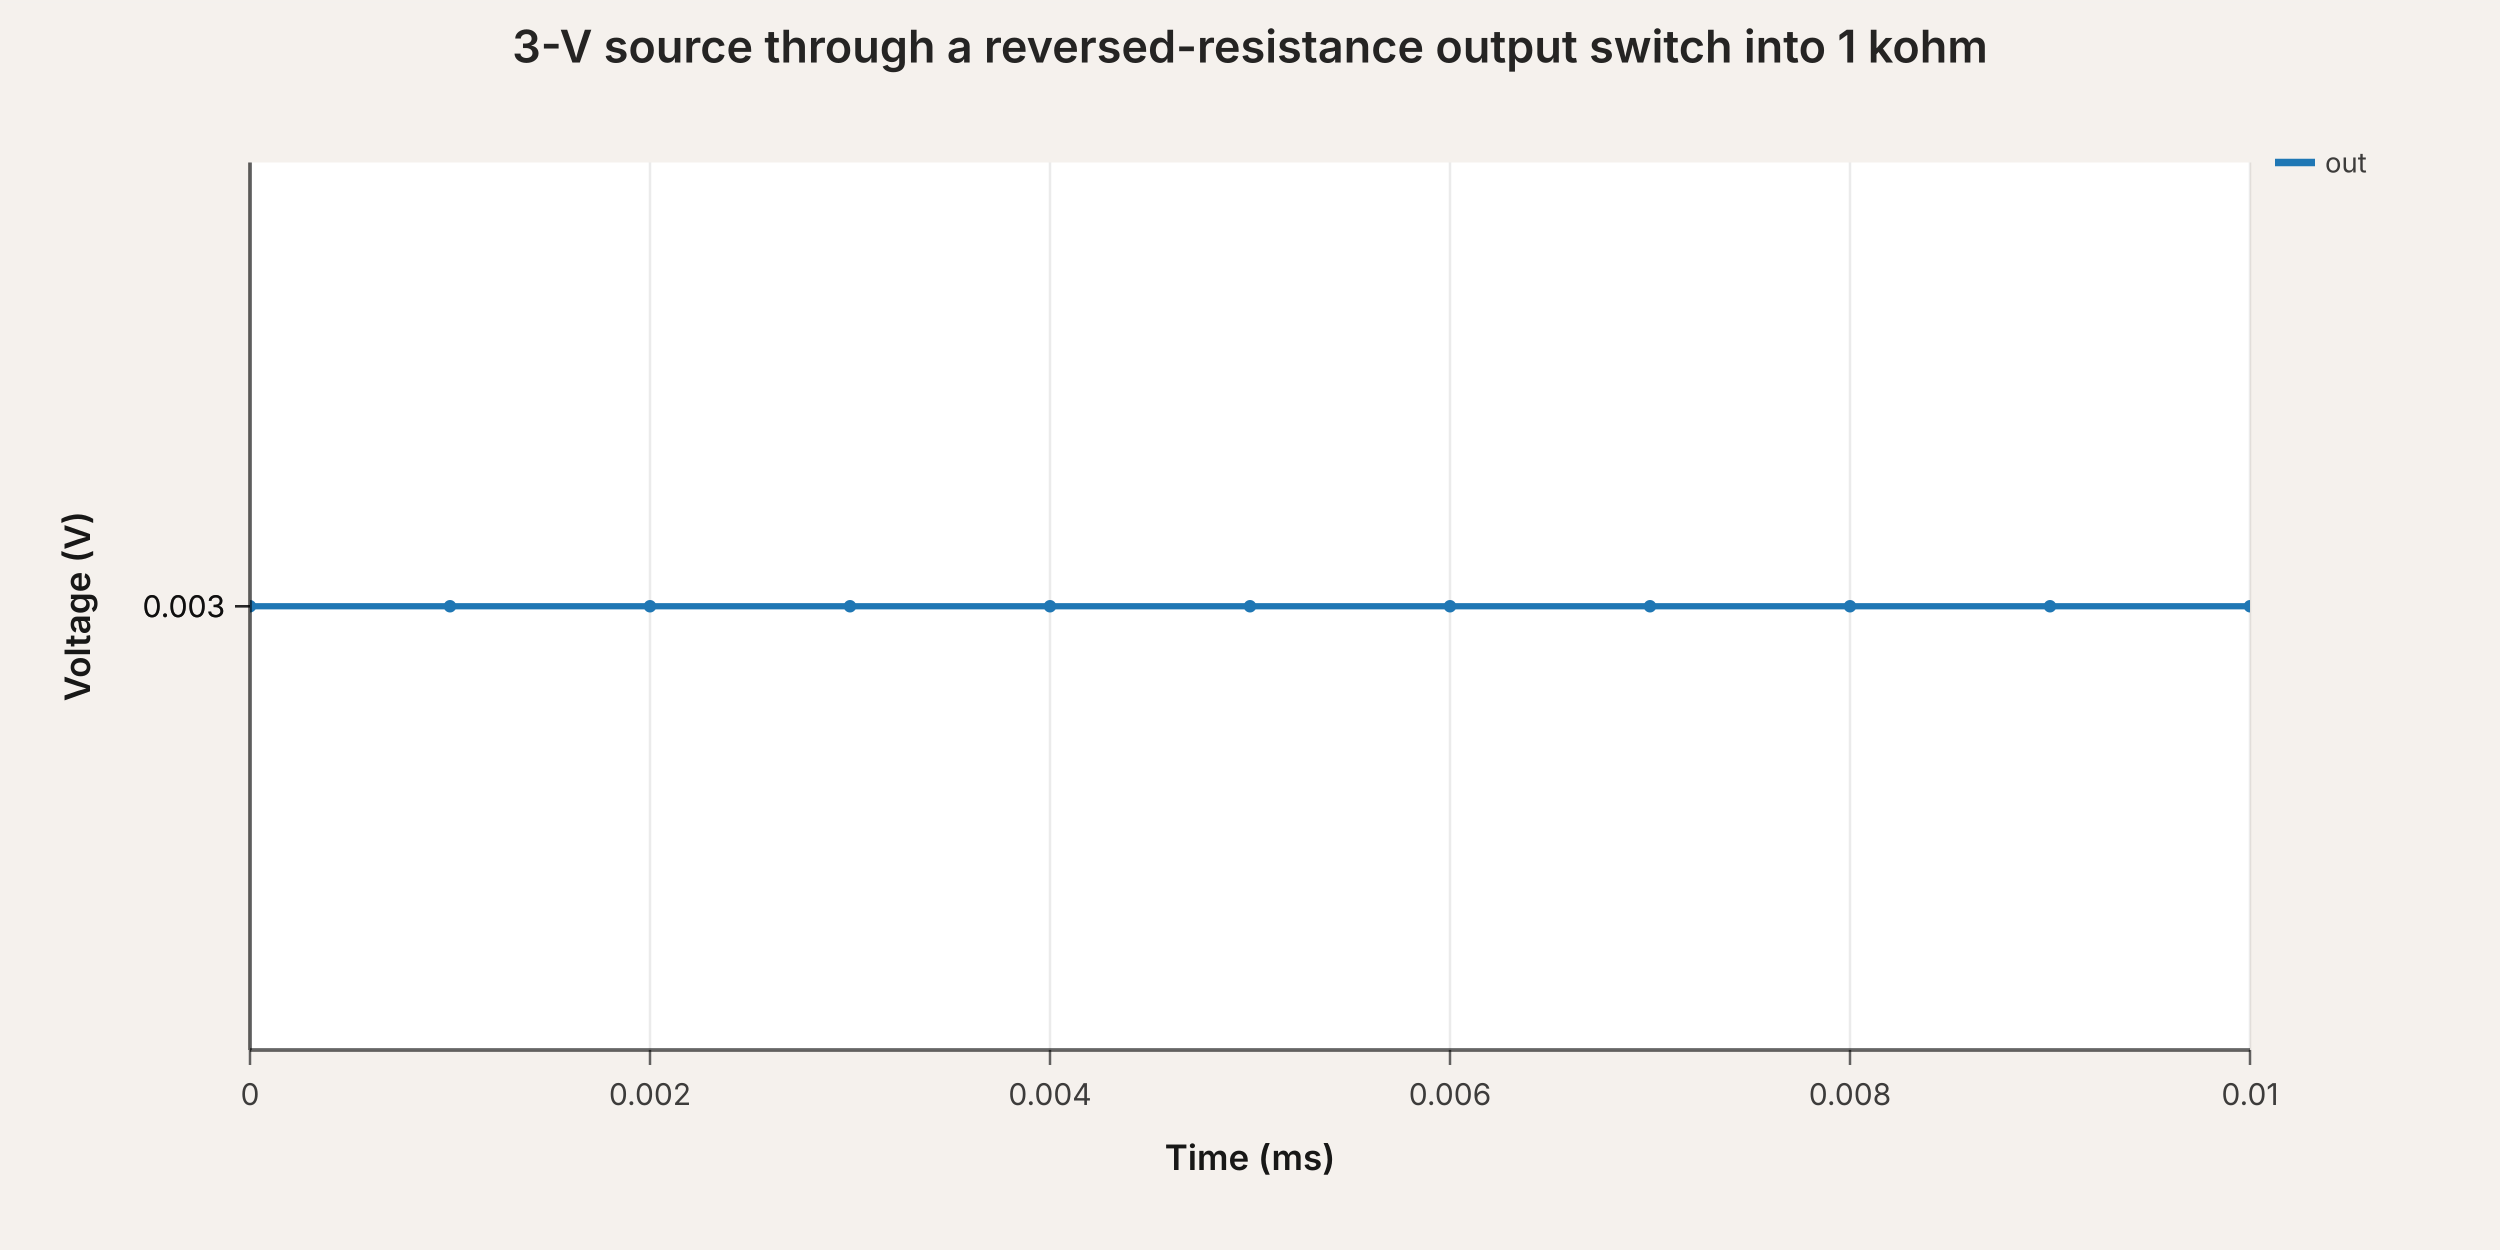
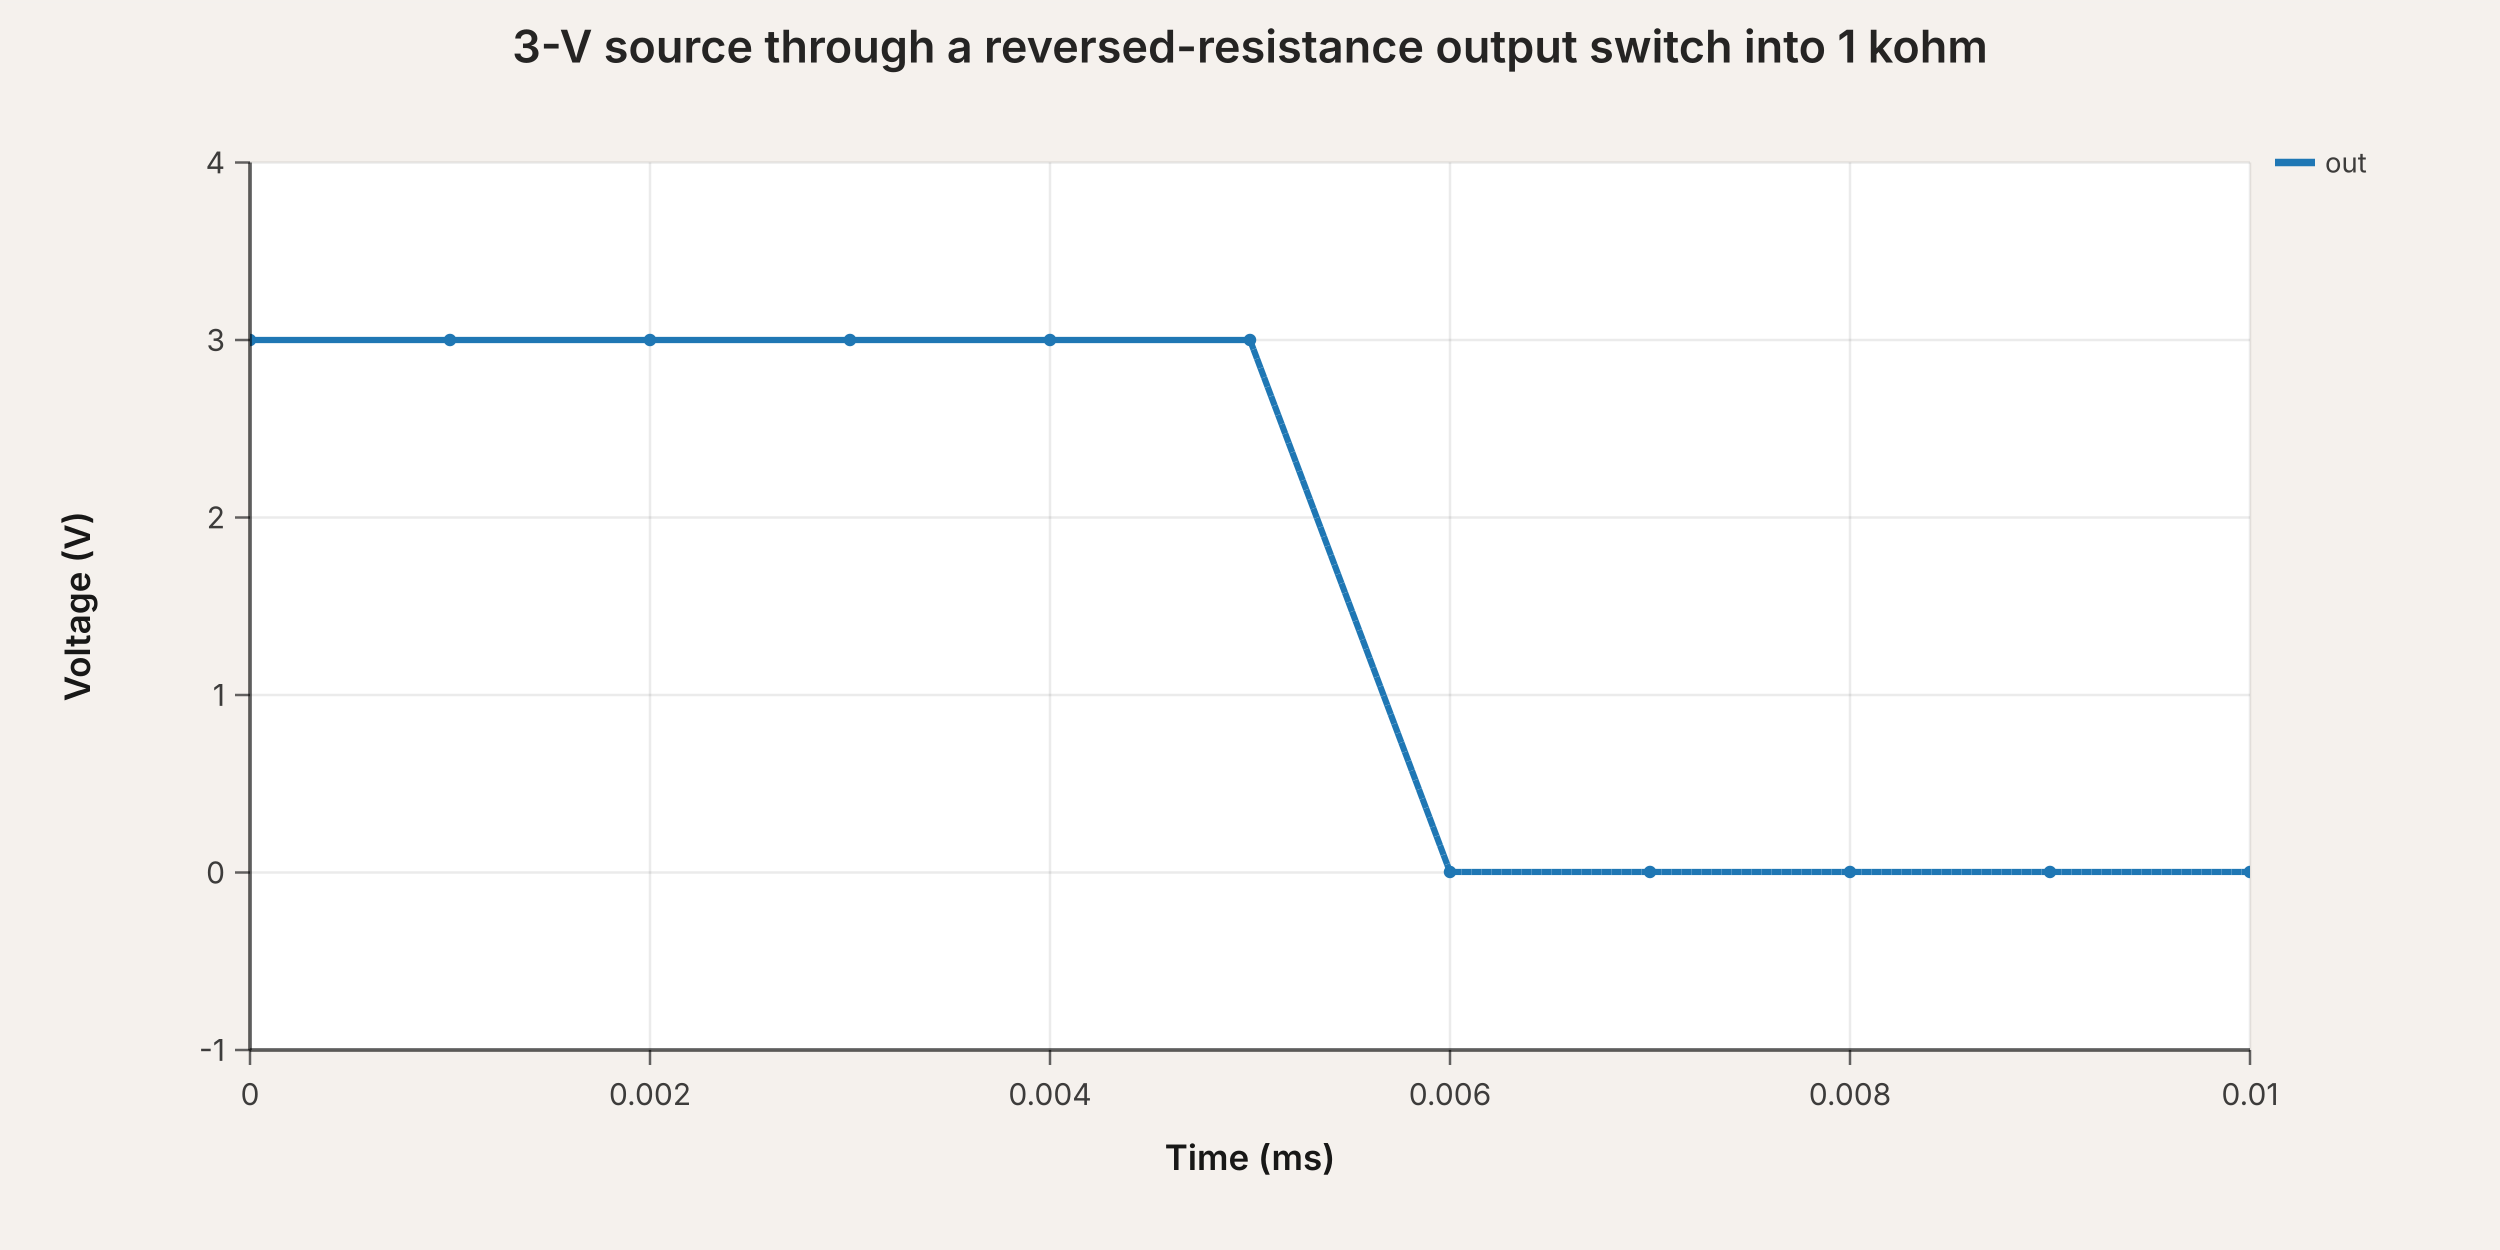
<svg xmlns="http://www.w3.org/2000/svg" width="1000" height="500" viewBox="0 0 1000 500" data-simulation-experiment-id="snapshot_experiment">
  <svg class="tscircuit-schematic" width="1000" height="1" style="background-color: rgb(245, 241, 237)" data-real-to-screen-transform="matrix(0.3333333333,0,0,-0.3333333333,500,0.5)" x="0" y="0">
    <style>
              .boundary { fill: rgb(245, 241, 237); }
              .schematic-boundary { fill: none; stroke: #fff; }
              .component { fill: none; stroke: rgb(132, 0, 0); }
              .chip { fill: rgb(255, 255, 194); stroke: rgb(132, 0, 0); }
              .component-pin { fill: none; stroke: rgb(132, 0, 0); }
              .text { font-family: sans-serif; fill: rgb(0, 150, 0); }
              .pin-number { fill: rgb(169, 0, 0); }
              .port-label { fill: rgb(0, 100, 100); }
              .component-name { fill: rgb(0, 100, 100); }
              
            </style>
    <rect class="boundary" x="0" y="0" width="1000" height="1" />
  </svg>
  <svg width="1000" height="499" style="background-color: rgb(245, 241, 237)" viewBox="0 0 1000 499" data-simulation-experiment-id="snapshot_experiment" data-simulation-experiment-name="3-V source through a reversed-resistance output switch into 1 kohm" x="0" y="1">
    <style>
:root { color-scheme: light; }
svg { font-family: 'Inter', 'Helvetica Neue', Arial, sans-serif; }
.background { fill: rgb(245, 241, 237); }
.plot-background { fill: #ffffff; }
.grid-line { stroke: rgba(0, 0, 0, 0.08); stroke-width: 1; }
.axis { stroke: rgba(0, 0, 0, 0.6); stroke-width: 1.5; }
.axis-tick { stroke: rgba(0, 0, 0, 0.6); stroke-width: 1; }
.axis-label { fill: rgba(0, 0, 0, 0.75); font-size: 12px; }
.axis-title { fill: rgba(0, 0, 0, 0.9); font-size: 14px; font-weight: 600; }
.legend-label { fill: rgba(0, 0, 0, 0.75); font-size: 11px; }
.legend-line { stroke-width: 3; }
.scope-channel-card { fill: #ffffff; stroke: rgba(0, 0, 0, 0.22); stroke-width: 1; }
.scope-channel-header-text { fill: #ffffff; font-size: 14px; font-weight: 700; }
.scope-channel-detail { fill: rgba(0, 0, 0, 0.42); font-size: 14px; }
.simulation-line { fill: none; stroke-width: 2.5; }
.simulation-point { stroke-width: 0; }
.chart-title { fill: rgba(0, 0, 0, 0.85); font-size: 18px; font-weight: 600; }
</style>
    <rect class="background" x="0" y="0" width="1000" height="499" />
    <defs>
      <clipPath id="simulation-graph-snapshot_experiment">
        <rect x="100" y="64" width="800" height="355" />
      </clipPath>
    </defs>
    <rect class="plot-background" x="100" y="64" width="800" height="355" />
    <g class="grid">
      <line class="grid-line grid-line-x" x1="100" y1="64" x2="100" y2="419" />
      <line class="grid-line grid-line-x" x1="260" y1="64" x2="260" y2="419" />
      <line class="grid-line grid-line-x" x1="420" y1="64" x2="420" y2="419" />
      <line class="grid-line grid-line-x" x1="580" y1="64" x2="580" y2="419" />
      <line class="grid-line grid-line-x" x1="740" y1="64" x2="740" y2="419" />
      <line class="grid-line grid-line-x" x1="900" y1="64" x2="900" y2="419" />
-       <line class="grid-line grid-line-y" x1="100" y1="241.5" x2="900" y2="241.5" />
-       <line class="grid-line grid-line-y" x1="100" y1="241.5" x2="900" y2="241.5" />
+       <line class="grid-line grid-line-y" x1="100" y1="419" x2="900" y2="419" />
+       <line class="grid-line grid-line-y" x1="100" y1="348" x2="900" y2="348" />
+       <line class="grid-line grid-line-y" x1="100" y1="277" x2="900" y2="277" />
+       <line class="grid-line grid-line-y" x1="100" y1="206" x2="900" y2="206" />
+       <line class="grid-line grid-line-y" x1="100" y1="135" x2="900" y2="135" />
+       <line class="grid-line grid-line-y" x1="100" y1="64" x2="900" y2="64" />
    </g>
    <g class="data-series">
-       <path class="simulation-line" d="M 100 241.5 L 180 241.5 L 260 241.5 L 340 241.5 L 420 241.5 L 500 241.5 L 580 241.5 L 660 241.5 L 740 241.5 L 820 241.5 L 900 241.5" stroke="#1f77b4" clip-path="url(#simulation-graph-snapshot_experiment)" data-simulation-transient-voltage-graph-id="simulation_graph_0_out" stroke-dasharray="4 8" stroke-dashoffset="0" />
-       <path class="simulation-line" d="M 100 241.5 L 180 241.5 L 260 241.5 L 340 241.5 L 420 241.5 L 500 241.5 L 580 241.5 L 660 241.5 L 740 241.5 L 820 241.5 L 900 241.5" stroke="#1f77b4" clip-path="url(#simulation-graph-snapshot_experiment)" data-simulation-transient-voltage-graph-id="simulation_graph_0_out" stroke-dasharray="4 8" stroke-dashoffset="4" />
-       <path class="simulation-line" d="M 100 241.5 L 180 241.5 L 260 241.5 L 340 241.5 L 420 241.5 L 500 241.5 L 580 241.5 L 660 241.5 L 740 241.5 L 820 241.5 L 900 241.5" stroke="#1f77b4" clip-path="url(#simulation-graph-snapshot_experiment)" data-simulation-transient-voltage-graph-id="simulation_graph_0_out" stroke-dasharray="4 8" stroke-dashoffset="8" />
-       <circle class="simulation-point" cx="100" cy="241.5" r="2.5" fill="#1f77b4" clip-path="url(#simulation-graph-snapshot_experiment)" />
-       <circle class="simulation-point" cx="180" cy="241.5" r="2.5" fill="#1f77b4" clip-path="url(#simulation-graph-snapshot_experiment)" />
-       <circle class="simulation-point" cx="260" cy="241.5" r="2.5" fill="#1f77b4" clip-path="url(#simulation-graph-snapshot_experiment)" />
-       <circle class="simulation-point" cx="340" cy="241.5" r="2.5" fill="#1f77b4" clip-path="url(#simulation-graph-snapshot_experiment)" />
-       <circle class="simulation-point" cx="420" cy="241.5" r="2.5" fill="#1f77b4" clip-path="url(#simulation-graph-snapshot_experiment)" />
-       <circle class="simulation-point" cx="500" cy="241.5" r="2.5" fill="#1f77b4" clip-path="url(#simulation-graph-snapshot_experiment)" />
-       <circle class="simulation-point" cx="580" cy="241.5" r="2.5" fill="#1f77b4" clip-path="url(#simulation-graph-snapshot_experiment)" />
-       <circle class="simulation-point" cx="660" cy="241.5" r="2.5" fill="#1f77b4" clip-path="url(#simulation-graph-snapshot_experiment)" />
-       <circle class="simulation-point" cx="740" cy="241.5" r="2.5" fill="#1f77b4" clip-path="url(#simulation-graph-snapshot_experiment)" />
-       <circle class="simulation-point" cx="820" cy="241.5" r="2.5" fill="#1f77b4" clip-path="url(#simulation-graph-snapshot_experiment)" />
-       <circle class="simulation-point" cx="900" cy="241.5" r="2.5" fill="#1f77b4" clip-path="url(#simulation-graph-snapshot_experiment)" />
+       <path class="simulation-line" d="M 100 135 L 180 135 L 260 135 L 340 135 L 420 135 L 500 135 L 580 347.787 L 660 347.787 L 740 347.787 L 820 347.787 L 900 347.787" stroke="#1f77b4" clip-path="url(#simulation-graph-snapshot_experiment)" data-simulation-transient-voltage-graph-id="simulation_graph_0_out" stroke-dasharray="4 8" stroke-dashoffset="0" />
+       <path class="simulation-line" d="M 100 135 L 180 135 L 260 135 L 340 135 L 420 135 L 500 135 L 580 347.787 L 660 347.787 L 740 347.787 L 820 347.787 L 900 347.787" stroke="#1f77b4" clip-path="url(#simulation-graph-snapshot_experiment)" data-simulation-transient-voltage-graph-id="simulation_graph_0_out" stroke-dasharray="4 8" stroke-dashoffset="4" />
+       <path class="simulation-line" d="M 100 135 L 180 135 L 260 135 L 340 135 L 420 135 L 500 135 L 580 347.787 L 660 347.787 L 740 347.787 L 820 347.787 L 900 347.787" stroke="#1f77b4" clip-path="url(#simulation-graph-snapshot_experiment)" data-simulation-transient-voltage-graph-id="simulation_graph_0_out" stroke-dasharray="4 8" stroke-dashoffset="8" />
+       <circle class="simulation-point" cx="100" cy="135" r="2.5" fill="#1f77b4" clip-path="url(#simulation-graph-snapshot_experiment)" />
+       <circle class="simulation-point" cx="180" cy="135" r="2.5" fill="#1f77b4" clip-path="url(#simulation-graph-snapshot_experiment)" />
+       <circle class="simulation-point" cx="260" cy="135" r="2.5" fill="#1f77b4" clip-path="url(#simulation-graph-snapshot_experiment)" />
+       <circle class="simulation-point" cx="340" cy="135" r="2.5" fill="#1f77b4" clip-path="url(#simulation-graph-snapshot_experiment)" />
+       <circle class="simulation-point" cx="420" cy="135" r="2.5" fill="#1f77b4" clip-path="url(#simulation-graph-snapshot_experiment)" />
+       <circle class="simulation-point" cx="500" cy="135" r="2.5" fill="#1f77b4" clip-path="url(#simulation-graph-snapshot_experiment)" />
+       <circle class="simulation-point" cx="580" cy="347.787" r="2.5" fill="#1f77b4" clip-path="url(#simulation-graph-snapshot_experiment)" />
+       <circle class="simulation-point" cx="660" cy="347.787" r="2.5" fill="#1f77b4" clip-path="url(#simulation-graph-snapshot_experiment)" />
+       <circle class="simulation-point" cx="740" cy="347.787" r="2.5" fill="#1f77b4" clip-path="url(#simulation-graph-snapshot_experiment)" />
+       <circle class="simulation-point" cx="820" cy="347.787" r="2.5" fill="#1f77b4" clip-path="url(#simulation-graph-snapshot_experiment)" />
+       <circle class="simulation-point" cx="900" cy="347.787" r="2.5" fill="#1f77b4" clip-path="url(#simulation-graph-snapshot_experiment)" />
    </g>
    <g class="axes">
      <line class="axis axis-x" x1="100" y1="419" x2="900" y2="419" />
      <line class="axis axis-y" x1="100" y1="64" x2="100" y2="419" />
      <line class="axis-tick axis-tick-x" x1="100" y1="419" x2="100" y2="425" />
      <text class="axis-label axis-label-x" x="100" y="441" text-anchor="middle">0</text>
      <line class="axis-tick axis-tick-x" x1="260" y1="419" x2="260" y2="425" />
      <text class="axis-label axis-label-x" x="260" y="441" text-anchor="middle">0.002</text>
      <line class="axis-tick axis-tick-x" x1="420" y1="419" x2="420" y2="425" />
      <text class="axis-label axis-label-x" x="420" y="441" text-anchor="middle">0.004</text>
      <line class="axis-tick axis-tick-x" x1="580" y1="419" x2="580" y2="425" />
      <text class="axis-label axis-label-x" x="580" y="441" text-anchor="middle">0.006</text>
      <line class="axis-tick axis-tick-x" x1="740" y1="419" x2="740" y2="425" />
      <text class="axis-label axis-label-x" x="740" y="441" text-anchor="middle">0.008</text>
      <line class="axis-tick axis-tick-x" x1="900" y1="419" x2="900" y2="425" />
      <text class="axis-label axis-label-x" x="900" y="441" text-anchor="middle">0.01</text>
-       <line class="axis-tick axis-tick-y" x1="94" y1="241.5" x2="100" y2="241.5" />
-       <text class="axis-label axis-label-y" x="90" y="241.5" text-anchor="end" dominant-baseline="middle">0.003</text>
-       <line class="axis-tick axis-tick-y" x1="94" y1="241.5" x2="100" y2="241.5" />
-       <text class="axis-label axis-label-y" x="90" y="241.5" text-anchor="end" dominant-baseline="middle">0.003</text>
+       <line class="axis-tick axis-tick-y" x1="94" y1="419" x2="100" y2="419" />
+       <text class="axis-label axis-label-y" x="90" y="419" text-anchor="end" dominant-baseline="middle">-1</text>
+       <line class="axis-tick axis-tick-y" x1="94" y1="348" x2="100" y2="348" />
+       <text class="axis-label axis-label-y" x="90" y="348" text-anchor="end" dominant-baseline="middle">0</text>
+       <line class="axis-tick axis-tick-y" x1="94" y1="277" x2="100" y2="277" />
+       <text class="axis-label axis-label-y" x="90" y="277" text-anchor="end" dominant-baseline="middle">1</text>
+       <line class="axis-tick axis-tick-y" x1="94" y1="206" x2="100" y2="206" />
+       <text class="axis-label axis-label-y" x="90" y="206" text-anchor="end" dominant-baseline="middle">2</text>
+       <line class="axis-tick axis-tick-y" x1="94" y1="135" x2="100" y2="135" />
+       <text class="axis-label axis-label-y" x="90" y="135" text-anchor="end" dominant-baseline="middle">3</text>
+       <line class="axis-tick axis-tick-y" x1="94" y1="64" x2="100" y2="64" />
+       <text class="axis-label axis-label-y" x="90" y="64" text-anchor="end" dominant-baseline="middle">4</text>
      <text class="axis-title axis-title-y" x="36" y="241.5" transform="rotate(-90 36 241.5)" text-anchor="middle">Voltage (V)</text>
      <text class="axis-title axis-title-x" x="500" y="467" text-anchor="middle">Time (ms)</text>
    </g>
    <g class="legend">
      <g class="legend-item" transform="translate(910 64)">
        <line class="legend-line" x1="0" y1="0" x2="16" y2="0" stroke="#1f77b4" />
        <text class="legend-label" x="20" y="0" dominant-baseline="middle">
          <tspan x="20" dy="0">out</tspan>
        </text>
      </g>
    </g>
    <text class="chart-title" x="500" y="24" text-anchor="middle">3-V source through a reversed-resistance output switch into 1 kohm</text>
  </svg>
</svg>
